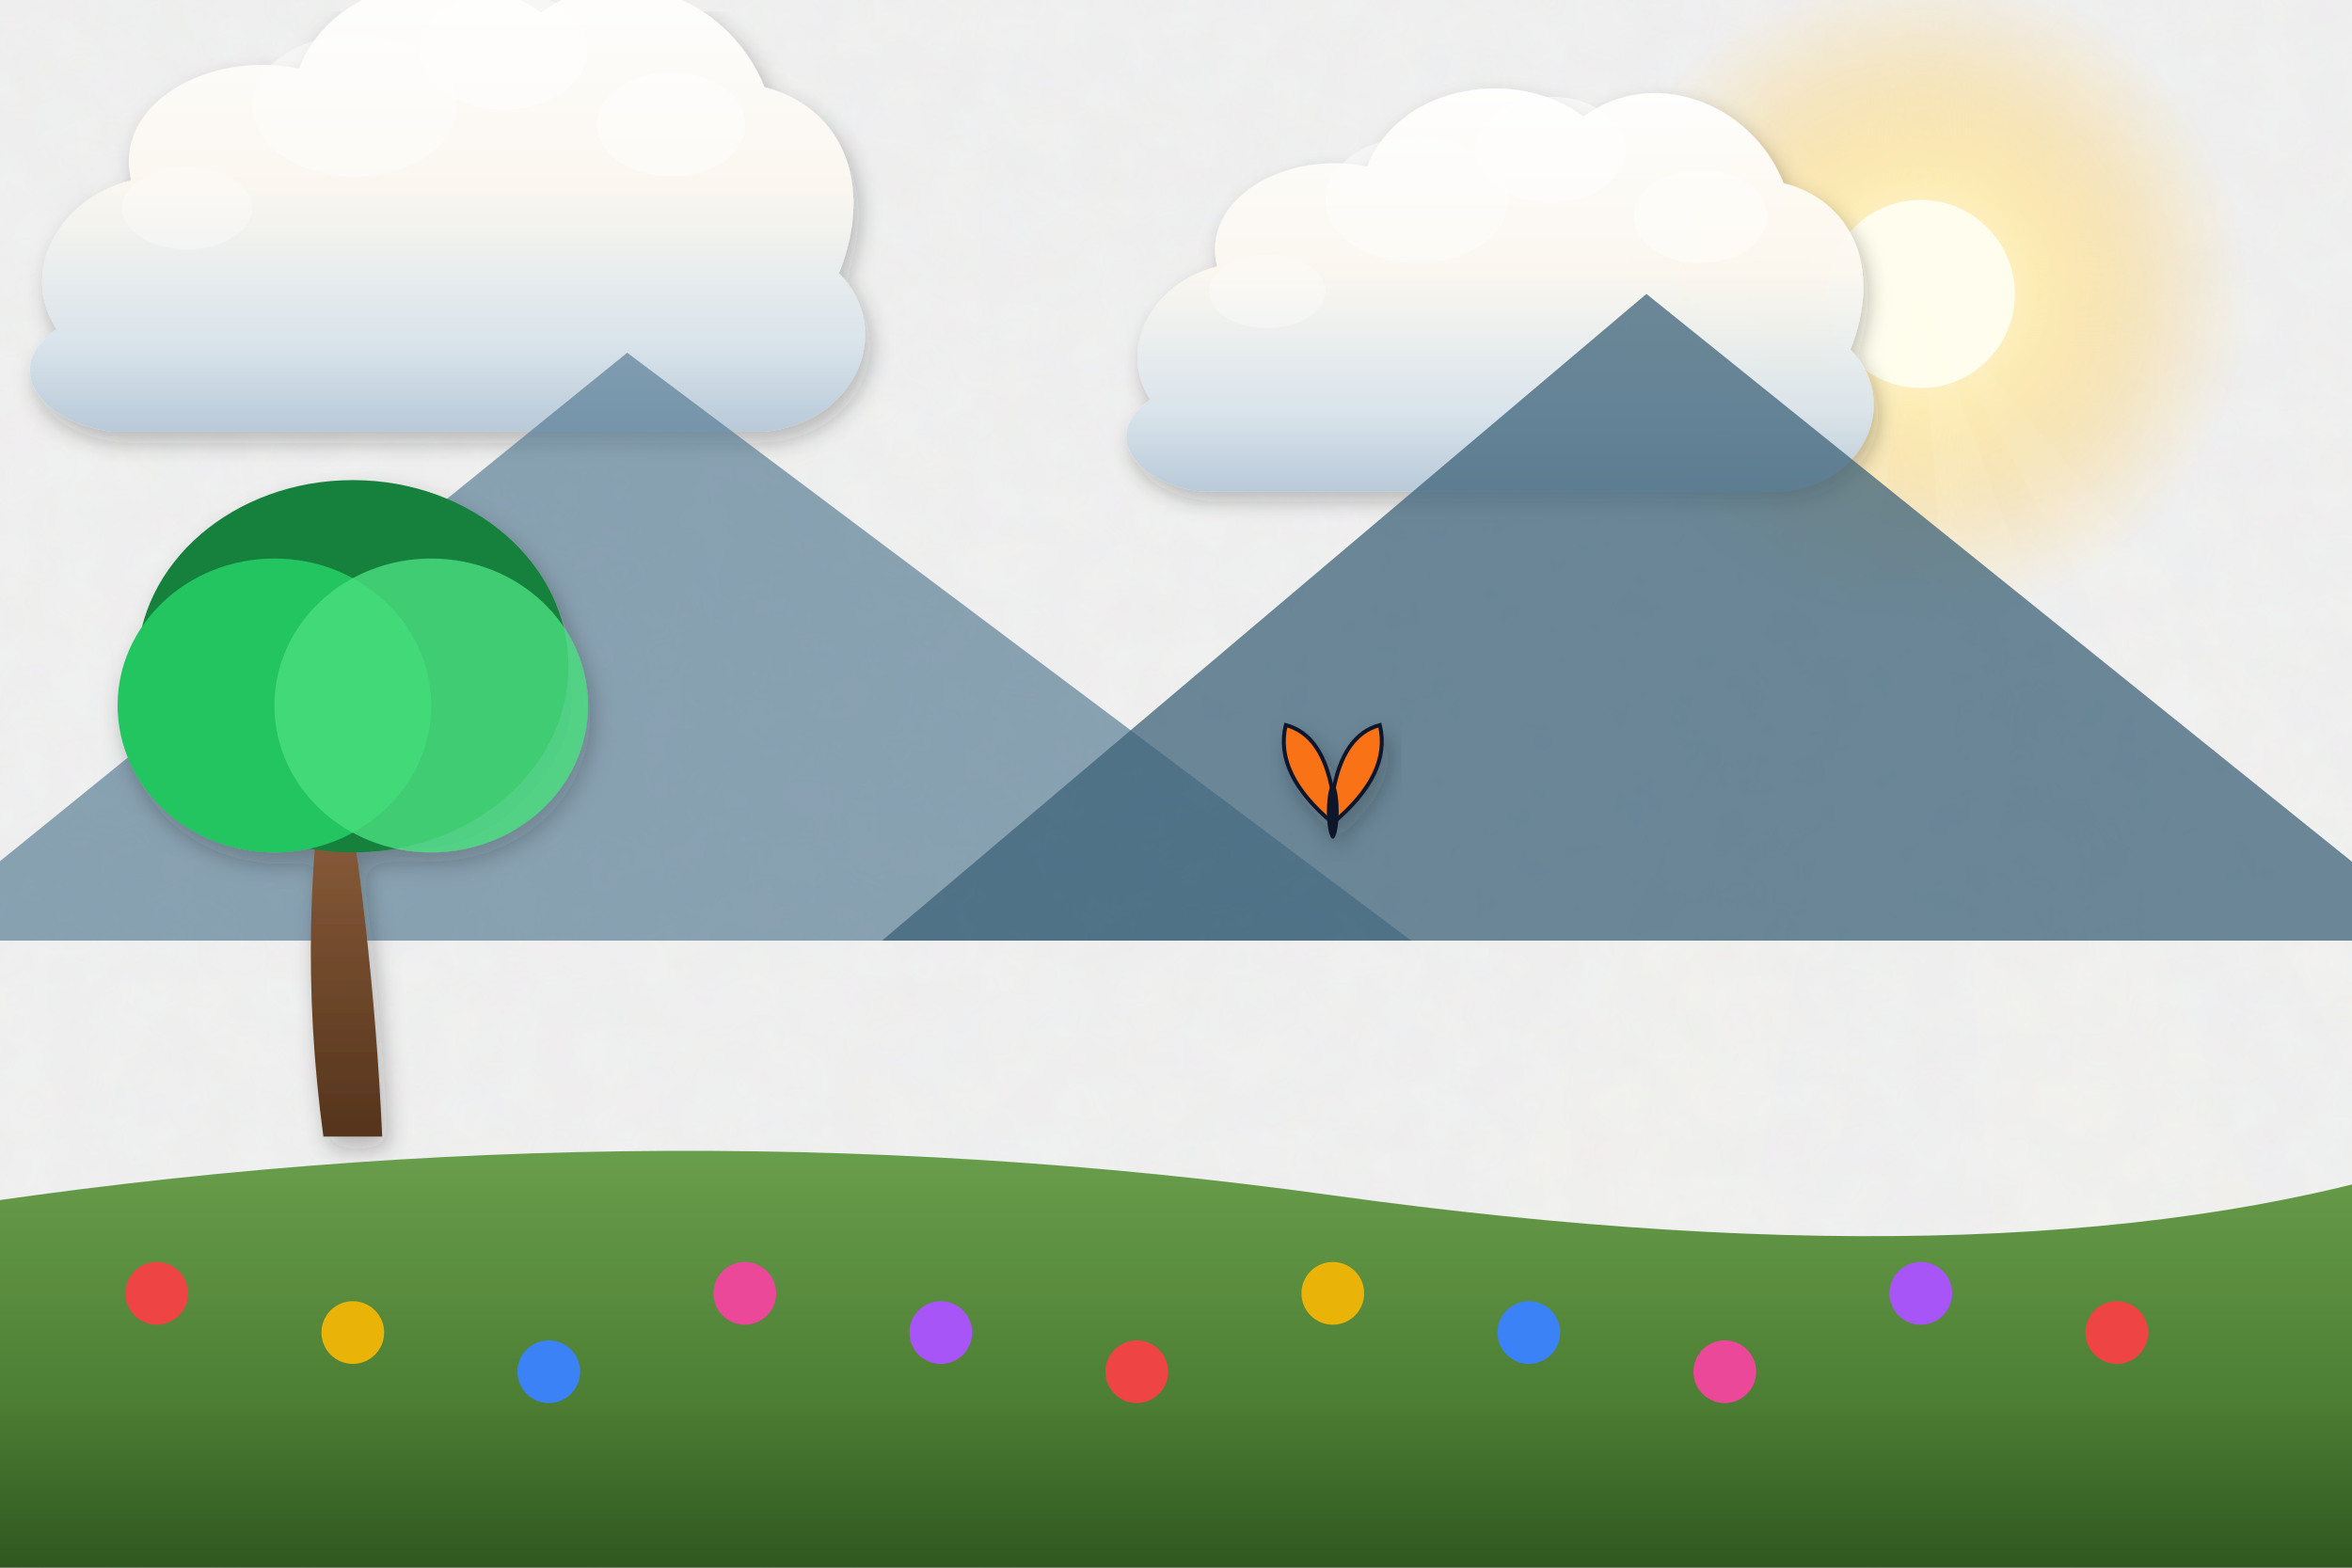
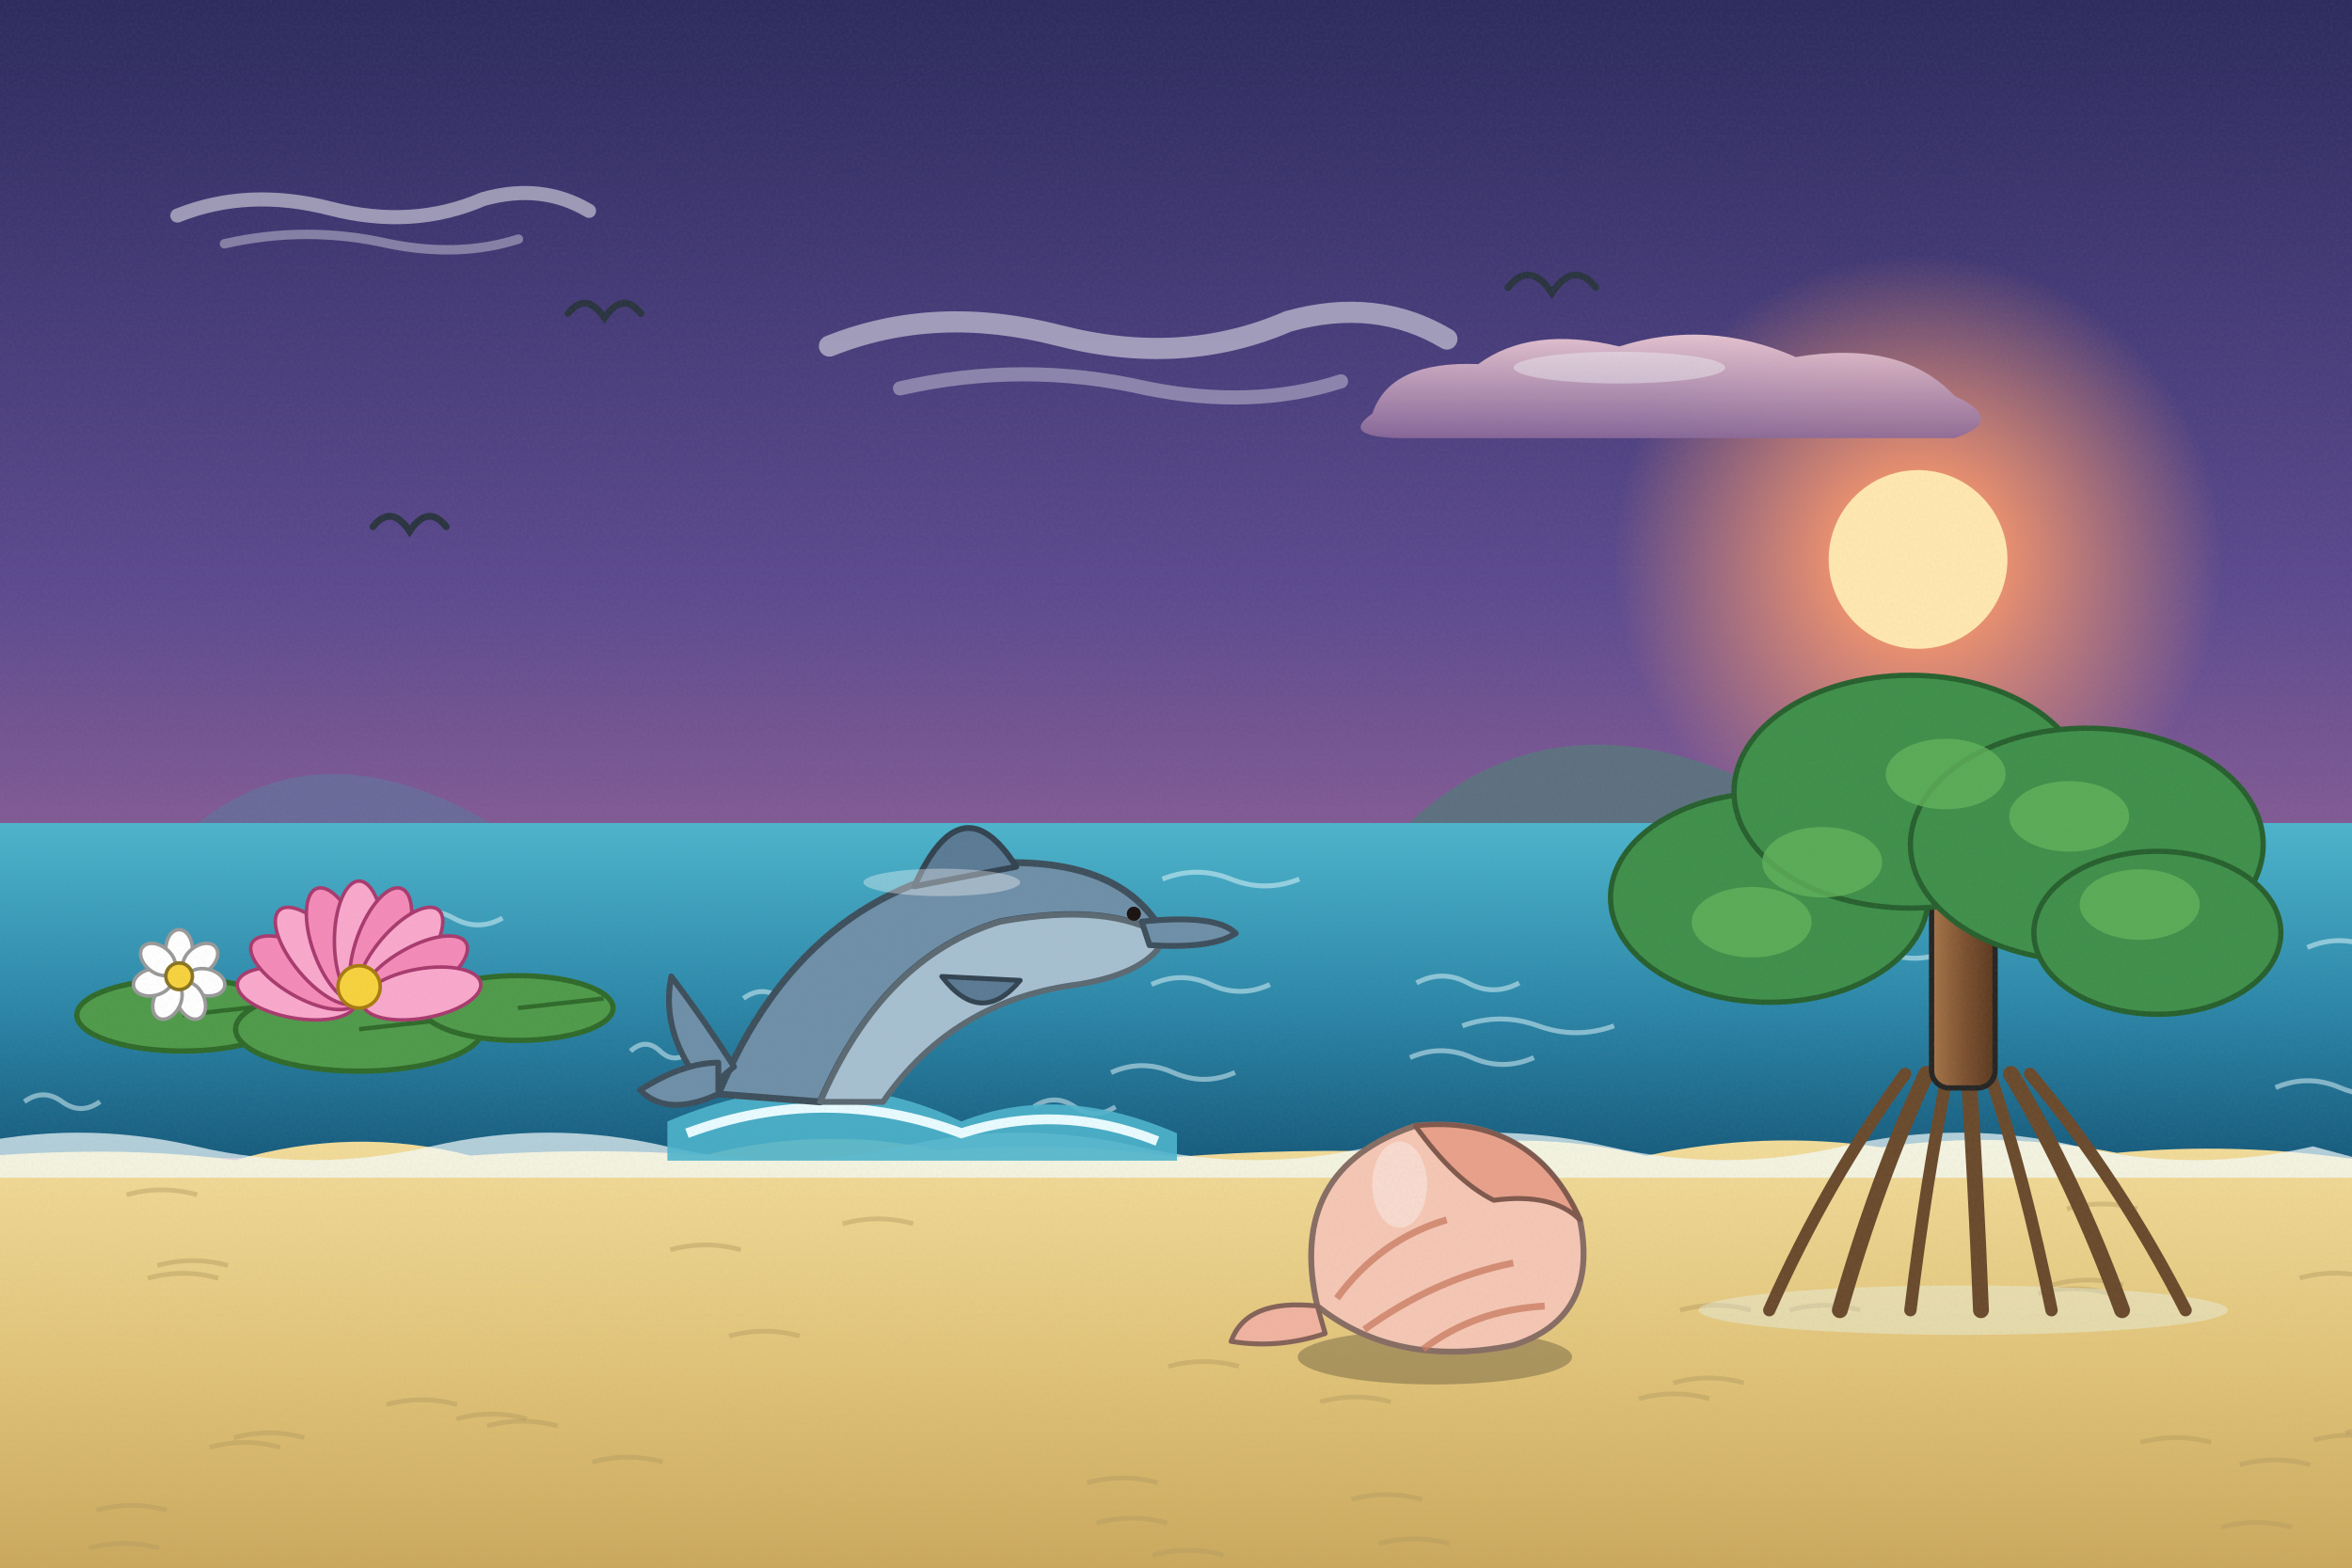
<svg xmlns="http://www.w3.org/2000/svg" viewBox="0 0 1200 800" width="1200" height="800">
  <defs>
-     <filter id="ghibliPaper" x="0%" y="0%" width="100%" height="100%">
-       <feTurbulence type="fractalNoise" baseFrequency="0.04" numOctaves="3" result="noise" seed="42" />
-       <feColorMatrix type="matrix" values="1 0 0 0 0  0 1 0 0 0  0 0 1 0 0  0 0 0 0.035 0" in="noise" result="coloredNoise" />
-       <feComposite operator="in" in2="SourceGraphic" />
+     <linearGradient id="woodTone" x1="0" y1="0" x2="1" y2="0">
+       <stop offset="0" stop-color="#a77649" />
+       <stop offset=".5" stop-color="#7d5231" />
+       <stop offset="1" stop-color="#5a381e" />
+     </linearGradient>
+     <linearGradient id="stoneTone" x1="0" y1="0" x2="0" y2="1">
+       <stop offset="0" stop-color="#c5beb3" />
+       <stop offset="1" stop-color="#7c7468" />
+     </linearGradient>
+     <filter id="softShadow" x="-20%" y="-20%" width="140%" height="140%">
+       <feDropShadow dx="2" dy="5" stdDeviation="4" flood-color="#1b1a14" flood-opacity=".25" />
    </filter>
-     <filter id="softGlow" x="-20%" y="-20%" width="140%" height="140%">
-       <feGaussianBlur stdDeviation="8" result="blur" />
-       <feComposite in="SourceGraphic" in2="blur" operator="over" />
+     <filter id="grain" x="0" y="0" width="100%" height="100%">
+       <feTurbulence type="fractalNoise" baseFrequency=".7" numOctaves="2" seed="11" />
+       <feColorMatrix type="matrix" values="0 0 0 0 .34  0 0 0 0 .34  0 0 0 0 .32  0 0 0 .22 -.07" />
    </filter>
-     <filter id="dropShadow" x="-20%" y="-20%" width="140%" height="140%">
-       <feDropShadow dx="3" dy="6" stdDeviation="6" flood-color="#141e28" flood-opacity="0.28" />
-     </filter>
-     <linearGradient id="skyDay" x1="0" y1="0" x2="0" y2="1">
-       <stop offset="0%" stop-color="#236ca7" />
-       <stop offset="35%" stop-color="#5fa3d6" />
-       <stop offset="70%" stop-color="#b8e1f2" />
-       <stop offset="100%" stop-color="#fdf3dc" />
-     </linearGradient>
-     <linearGradient id="skySunset" x1="0" y1="0" x2="0" y2="1">
-       <stop offset="0%" stop-color="#31396b" />
-       <stop offset="35%" stop-color="#73507b" />
-       <stop offset="65%" stop-color="#cb6b5c" />
-       <stop offset="85%" stop-color="#f29e5a" />
-       <stop offset="100%" stop-color="#fedaa2" />
-     </linearGradient>
-     <linearGradient id="skyDusk" x1="0" y1="0" x2="0" y2="1">
-       <stop offset="0%" stop-color="#121832" />
-       <stop offset="40%" stop-color="#262f56" />
-       <stop offset="70%" stop-color="#4e3d64" />
-       <stop offset="90%" stop-color="#915264" />
-       <stop offset="100%" stop-color="#d6846c" />
-     </linearGradient>
-     <linearGradient id="cloudBodyDay" x1="0" y1="0" x2="0" y2="1">
-       <stop offset="0%" stop-color="#ffffff" />
-       <stop offset="45%" stop-color="#fcf8f0" />
-       <stop offset="80%" stop-color="#d9e4ec" />
-       <stop offset="100%" stop-color="#b6c8d7" />
-     </linearGradient>
-     <linearGradient id="cloudBodySunset" x1="0" y1="0" x2="0" y2="1">
-       <stop offset="0%" stop-color="#fff5e6" />
-       <stop offset="40%" stop-color="#fbd0a5" />
-       <stop offset="75%" stop-color="#cf8ca0" />
-       <stop offset="100%" stop-color="#7e607c" />
-     </linearGradient>
-     <radialGradient id="sunGlowDay" cx="50%" cy="50%" r="50%">
-       <stop offset="0%" stop-color="#fffced" stop-opacity="1" />
-       <stop offset="35%" stop-color="#ffebaa" stop-opacity="0.85" />
-       <stop offset="70%" stop-color="#ffd573" stop-opacity="0.35" />
-       <stop offset="100%" stop-color="#ffd573" stop-opacity="0" />
+     <linearGradient id="skyMain" x1="0" y1="0" x2="0" y2="1">
+       <stop offset="0" stop-color="#2c2a5e" />
+       <stop offset=".38" stop-color="#5c4a8f" />
+       <stop offset=".72" stop-color="#b46f9b" />
+       <stop offset="1" stop-color="#f0a27c" />
+     </linearGradient>
+     <linearGradient id="cloudG" x1="0" y1="0" x2="0" y2="1">
+       <stop offset="0" stop-color="#f3cfd8" />
+       <stop offset="1" stop-color="#8b6a9a" />
+     </linearGradient>
+     <radialGradient id="sunG">
+       <stop offset="0" stop-color="#ffe7b0" />
+       <stop offset=".3" stop-color="#ff9a6a" stop-opacity=".85" />
+       <stop offset="1" stop-color="#ff9a6a" stop-opacity="0" />
    </radialGradient>
-     <radialGradient id="sunGlowSunset" cx="50%" cy="50%" r="50%">
-       <stop offset="0%" stop-color="#fff8db" stop-opacity="1" />
-       <stop offset="30%" stop-color="#ffb753" stop-opacity="0.9" />
-       <stop offset="65%" stop-color="#f46e45" stop-opacity="0.4" />
-       <stop offset="100%" stop-color="#e04a43" stop-opacity="0" />
-     </radialGradient>
-     <linearGradient id="hillDistant" x1="0" y1="0" x2="0" y2="1">
-       <stop offset="0%" stop-color="#6e94a8" />
-       <stop offset="100%" stop-color="#93b9c7" />
-     </linearGradient>
-     <linearGradient id="hillMid" x1="0" y1="0" x2="0" y2="1">
-       <stop offset="0%" stop-color="#4a7c4f" />
-       <stop offset="50%" stop-color="#3c6a40" />
-       <stop offset="100%" stop-color="#2d5231" />
-     </linearGradient>
-     <linearGradient id="hillNear" x1="0" y1="0" x2="0" y2="1">
-       <stop offset="0%" stop-color="#699e4c" />
-       <stop offset="60%" stop-color="#4c7e33" />
-       <stop offset="100%" stop-color="#2f5720" />
-     </linearGradient>
-     <linearGradient id="woodTone" x1="0" y1="0" x2="0" y2="1">
-       <stop offset="0%" stop-color="#9c6d48" />
-       <stop offset="50%" stop-color="#784f30" />
-       <stop offset="100%" stop-color="#55341c" />
-     </linearGradient>
-     <linearGradient id="brassTone" x1="0" y1="0" x2="1" y2="1">
-       <stop offset="0%" stop-color="#ffe699" />
-       <stop offset="35%" stop-color="#d9a536" />
-       <stop offset="70%" stop-color="#996c14" />
-       <stop offset="100%" stop-color="#5e4007" />
-     </linearGradient>
-     <linearGradient id="stoneTone" x1="0" y1="0" x2="0" y2="1">
-       <stop offset="0%" stop-color="#c5beb3" />
-       <stop offset="60%" stop-color="#999184" />
-       <stop offset="100%" stop-color="#6c6458" />
-     </linearGradient>
-     <linearGradient id="waterTone" x1="0" y1="0" x2="0" y2="1">
-       <stop offset="0%" stop-color="#47a5be" />
-       <stop offset="50%" stop-color="#2a7796" />
-       <stop offset="100%" stop-color="#144d6a" />
+     <linearGradient id="gndG" x1="0" y1="0" x2="0" y2="1">
+       <stop offset="0" stop-color="#f2dc9a" />
+       <stop offset=".5" stop-color="#e0c277" />
+       <stop offset="1" stop-color="#c6a458" />
    </linearGradient>
  </defs>
-   <rect width="1200" height="800" fill="url(#skyDay)" filter="url(#ghibliPaper)" />
+   <rect width="1200" height="800" fill="url(#skyMain)" />
  <g>
-     <circle cx="980" cy="150" r="168" fill="url(#sunGlowDay)" />
-     <circle cx="980" cy="150" r="48" fill="#fffded" />
-     <polygon points="980,150 680,800 860,800" fill="#fffbe6" opacity="0.08" />
-     <polygon points="980,150 1030,800 1220,800" fill="#fffbe6" opacity="0.08" />
-     <polygon points="980,150 1340,800 1540,800" fill="#fffbe6" opacity="0.06" />
-   </g>
-   <g transform="translate(200, 130) scale(0.95)" opacity="0.95">
-     <path d="M-180,40        C-200,10 -180,-30 -140,-40        C-150,-80 -100,-110 -50,-100        C-30,-150 40,-160 80,-130        C120,-160 180,-140 200,-90        C240,-80 260,-40 240,10        C270,40 250,90 200,95        L-150,95        C-190,90 -210,60 -180,40 Z" fill="url(#cloudBodyDay)" filter="url(#dropShadow)" />
-     <ellipse cx="60" cy="-110" rx="45" ry="32" fill="#ffffff" opacity="0.55" />
-     <ellipse cx="-20" cy="-80" rx="55" ry="38" fill="#ffffff" opacity="0.45" />
-     <ellipse cx="150" cy="-70" rx="40" ry="28" fill="#ffffff" opacity="0.5" />
-     <ellipse cx="-110" cy="-25" rx="35" ry="22" fill="#ffffff" opacity="0.35" />
-   </g>
-   <g transform="translate(740, 170) scale(0.85)" opacity="0.95">
-     <path d="M-180,40        C-200,10 -180,-30 -140,-40        C-150,-80 -100,-110 -50,-100        C-30,-150 40,-160 80,-130        C120,-160 180,-140 200,-90        C240,-80 260,-40 240,10        C270,40 250,90 200,95        L-150,95        C-190,90 -210,60 -180,40 Z" fill="url(#cloudBodyDay)" filter="url(#dropShadow)" />
-     <ellipse cx="60" cy="-110" rx="45" ry="32" fill="#ffffff" opacity="0.55" />
-     <ellipse cx="-20" cy="-80" rx="55" ry="38" fill="#ffffff" opacity="0.45" />
-     <ellipse cx="150" cy="-70" rx="40" ry="28" fill="#ffffff" opacity="0.5" />
-     <ellipse cx="-110" cy="-25" rx="35" ry="22" fill="#ffffff" opacity="0.35" />
-   </g>
-   <polygon points="-50,480 320,180 720,480" fill="#527891" opacity="0.65" />
-   <polygon points="450,480 840,150 1250,480" fill="#3e637a" opacity="0.75" />
-   <g transform="translate(180, 580)" filter="url(#dropShadow)">
-     <path d="M-15,0 Q-30,-110 -10,-220 Q10,-110 15,0 Z" fill="url(#woodTone)" />
-     <ellipse cx="0" cy="-240" rx="110" ry="95" fill="#15803d" />
-     <ellipse cx="-40" cy="-220" rx="80" ry="75" fill="#22c55e" />
-     <ellipse cx="40" cy="-220" rx="80" ry="75" fill="#4ade80" opacity="0.8" />
-   </g>
-   <g transform="translate(680, 420)" filter="url(#dropShadow)">
-     <path d="M0,0 Q-30,-25 -24,-50 Q-5,-45 0,-15" fill="#f97316" stroke="#0f172a" stroke-width="2" />
-     <path d="M0,0 Q30,-25 24,-50 Q5,-45 0,-15" fill="#f97316" stroke="#0f172a" stroke-width="2" />
-     <ellipse cx="0" cy="-6" rx="3" ry="14" fill="#0f172a" />
-   </g>
-   <path d="M-50,620 Q320,560 680,610 T1250,590 L1250,800 L-50,800 Z" fill="url(#hillNear)" />
-   <g transform="translate(0, 640)">
-     <circle cx="80" cy="20" r="16" fill="#ef4444" />
-     <circle cx="180" cy="40" r="16" fill="#eab308" />
-     <circle cx="280" cy="60" r="16" fill="#3b82f6" />
-     <circle cx="380" cy="20" r="16" fill="#ec4899" />
-     <circle cx="480" cy="40" r="16" fill="#a855f7" />
-     <circle cx="580" cy="60" r="16" fill="#ef4444" />
-     <circle cx="680" cy="20" r="16" fill="#eab308" />
-     <circle cx="780" cy="40" r="16" fill="#3b82f6" />
-     <circle cx="880" cy="60" r="16" fill="#ec4899" />
-     <circle cx="980" cy="20" r="16" fill="#a855f7" />
-     <circle cx="1080" cy="40" r="16" fill="#ef4444" />
-   </g>
+     <circle cx="978.6" cy="285.5" r="155.04" fill="url(#sunG)" />
+     <circle cx="978.6" cy="285.5" r="45.6" fill="#ffe7b0" />
+   </g>
+   <g transform="translate(186.5,104) scale(0.6)" opacity="0.9">
+     <path d="M-160,10 Q-100,-14 -30,4 Q40,22 100,-4 Q150,-18 190,6" stroke="#fff" stroke-width="12" stroke-linecap="round" fill="none" opacity=".55" />
+     <path d="M-120,34 Q-50,18 20,34 Q80,46 130,30" stroke="#fff" stroke-width="8" stroke-linecap="round" fill="none" opacity=".4" />
+   </g>
+   <g transform="translate(567.2,167.6) scale(0.9)" opacity="0.9">
+     <path d="M-160,10 Q-100,-14 -30,4 Q40,22 100,-4 Q150,-18 190,6" stroke="#fff" stroke-width="12" stroke-linecap="round" fill="none" opacity=".55" />
+     <path d="M-120,34 Q-50,18 20,34 Q80,46 130,30" stroke="#fff" stroke-width="8" stroke-linecap="round" fill="none" opacity=".4" />
+   </g>
+   <g transform="translate(853.2,193) scale(0.9)" opacity="0.9">
+     <path d="M-170,20 Q-160,-10 -110,-8 Q-80,-30 -30,-18 Q20,-34 70,-12 Q130,-22 160,10 Q190,24 160,34 L-150,34 Q-190,34 -170,20 Z" fill="url(#cloudG)" />
+     <ellipse cx="-30" cy="-6" rx="60" ry="9" fill="#fff" opacity=".45" />
+   </g>
+   <path d="M80,440 Q160,350 280,440 Z" fill="#6a6a9a" />
+   <path d="M700,440 Q800,320 960,440 Z" fill="#5d7080" />
+   <path d="M980,440 Q1040,380 1120,440 Z" fill="#6a6a9a" />
+   <g>
+     <defs>
+       <linearGradient id="watG" x1="0" y1="0" x2="0" y2="1">
+         <stop offset="0" stop-color="#4cb4cc" />
+         <stop offset=".55" stop-color="#2b86a8" />
+         <stop offset="1" stop-color="#165b7d" />
+       </linearGradient>
+     </defs>
+     <rect x="-20" y="420" width="1240" height="171" fill="url(#watG)" />
+     <path d="M593.1,448.6 q17.5,-7 34.9,0 t34.9,0" stroke="#e8fbff" stroke-width="2.5" fill="none" opacity=".5" />
+     <path d="M1177.2,483.5 q16.3,-7 32.5,0 t32.5,0" stroke="#e8fbff" stroke-width="2.5" fill="none" opacity=".5" />
+     <path d="M321.7,536.4 q7.6,-7 15.1,0 t15.1,0" stroke="#e8fbff" stroke-width="2.5" fill="none" opacity=".5" />
+     <path d="M746.1,523.5 q19.3,-7 38.7,0 t38.7,0" stroke="#e8fbff" stroke-width="2.5" fill="none" opacity=".5" />
+     <path d="M261.8,513.8 q10.3,-7 20.7,0 t20.7,0" stroke="#e8fbff" stroke-width="2.5" fill="none" opacity=".5" />
+     <path d="M719.4,539.7 q15.8,-7 31.6,0 t31.6,0" stroke="#e8fbff" stroke-width="2.5" fill="none" opacity=".5" />
+     <path d="M722.7,501.6 q13.1,-7 26.2,0 t26.2,0" stroke="#e8fbff" stroke-width="2.5" fill="none" opacity=".5" />
+     <path d="M928.7,485.5 q16.1,-7 32.1,0 t32.1,0" stroke="#e8fbff" stroke-width="2.5" fill="none" opacity=".5" />
+     <path d="M566.9,547.3 q15.8,-7 31.6,0 t31.6,0" stroke="#e8fbff" stroke-width="2.5" fill="none" opacity=".5" />
+     <path d="M379.3,509.5 q9.6,-7 19.2,0 t19.2,0" stroke="#e8fbff" stroke-width="2.5" fill="none" opacity=".5" />
+     <path d="M206.2,468.5 q12.5,-7 25.1,0 t25.1,0" stroke="#e8fbff" stroke-width="2.5" fill="none" opacity=".5" />
+     <path d="M12.4,562.2 q9.7,-7 19.3,0 t19.3,0" stroke="#e8fbff" stroke-width="2.5" fill="none" opacity=".5" />
+     <path d="M587.5,502.4 q15.1,-7 30.2,0 t30.2,0" stroke="#e8fbff" stroke-width="2.5" fill="none" opacity=".5" />
+     <path d="M1161,555 q16.4,-7 32.8,0 t32.8,0" stroke="#e8fbff" stroke-width="2.5" fill="none" opacity=".5" />
+     <path d="M1032.2,454.4 q13.8,-7 27.6,0 t27.6,0" stroke="#e8fbff" stroke-width="2.5" fill="none" opacity=".5" />
+     <path d="M527.5,564.8 q10.4,-7 20.8,0 t20.8,0" stroke="#e8fbff" stroke-width="2.5" fill="none" opacity=".5" />
+   </g>
+   <g>
+     <path d="M-20,591 Q60,583.9 120,592.1 Q180,574.4 240,589.7 Q300,585.4 360,589.4 Q420,574.1 480,587.1 Q540,582 600,590.4 Q660,585.8 720,588 Q780,575.3 840,589.8 Q900,576.7 960,585.5 Q1020,576.7 1080,588.3 Q1140,582.8 1200,591.4 Q1260,575.6 1320,591.7 L1240,820 L-20,820 Z" fill="url(#gndG)" />
+     <path d="M1092.1,736.1 q18,-5 36,0" stroke="#b39b5f" stroke-width="2.4" fill="none" opacity=".45" />
+     <path d="M836.1,713.8 q18,-5 36,0" stroke="#b39b5f" stroke-width="2.4" fill="none" opacity=".45" />
+     <path d="M559.5,777.2 q18,-5 36,0" stroke="#b39b5f" stroke-width="2.4" fill="none" opacity=".45" />
+     <path d="M49.2,770.7 q18,-5 36,0" stroke="#b39b5f" stroke-width="2.4" fill="none" opacity=".45" />
+     <path d="M372,681.8 q18,-5 36,0" stroke="#b39b5f" stroke-width="2.4" fill="none" opacity=".45" />
+     <path d="M248.5,727.7 q18,-5 36,0" stroke="#b39b5f" stroke-width="2.4" fill="none" opacity=".45" />
+     <path d="M197.2,716.8 q18,-5 36,0" stroke="#b39b5f" stroke-width="2.4" fill="none" opacity=".45" />
+     <path d="M1142.7,747.5 q18,-5 36,0" stroke="#b39b5f" stroke-width="2.4" fill="none" opacity=".45" />
+     <path d="M1054.5,616.9 q18,-5 36,0" stroke="#b39b5f" stroke-width="2.4" fill="none" opacity=".45" />
+     <path d="M588.2,793.6 q18,-5 36,0" stroke="#b39b5f" stroke-width="2.4" fill="none" opacity=".45" />
+     <path d="M302.2,746.1 q18,-5 36,0" stroke="#b39b5f" stroke-width="2.4" fill="none" opacity=".45" />
+     <path d="M703.4,787.8 q18,-5 36,0" stroke="#b39b5f" stroke-width="2.4" fill="none" opacity=".45" />
+     <path d="M64.6,609.7 q18,-5 36,0" stroke="#b39b5f" stroke-width="2.4" fill="none" opacity=".45" />
+     <path d="M107,738.6 q18,-5 36,0" stroke="#b39b5f" stroke-width="2.4" fill="none" opacity=".45" />
+     <path d="M75.4,652.3 q18,-5 36,0" stroke="#b39b5f" stroke-width="2.4" fill="none" opacity=".45" />
+     <path d="M689.5,765.2 q18,-5 36,0" stroke="#b39b5f" stroke-width="2.4" fill="none" opacity=".45" />
+     <path d="M1047.2,655.7 q18,-5 36,0" stroke="#b39b5f" stroke-width="2.4" fill="none" opacity=".45" />
+     <path d="M1173.3,652.2 q18,-5 36,0" stroke="#b39b5f" stroke-width="2.4" fill="none" opacity=".45" />
+     <path d="M119.3,733.7 q18,-5 36,0" stroke="#b39b5f" stroke-width="2.4" fill="none" opacity=".45" />
+     <path d="M1196.7,731.3 q18,-5 36,0" stroke="#b39b5f" stroke-width="2.4" fill="none" opacity=".45" />
+     <path d="M1039.9,660.1 q18,-5 36,0" stroke="#b39b5f" stroke-width="2.4" fill="none" opacity=".45" />
+     <path d="M857.2,668.6 q18,-5 36,0" stroke="#b39b5f" stroke-width="2.4" fill="none" opacity=".45" />
+     <path d="M45.3,790.1 q18,-5 36,0" stroke="#b39b5f" stroke-width="2.4" fill="none" opacity=".45" />
+     <path d="M913,668.6 q18,-5 36,0" stroke="#b39b5f" stroke-width="2.4" fill="none" opacity=".45" />
+     <path d="M429.9,624.5 q18,-5 36,0" stroke="#b39b5f" stroke-width="2.4" fill="none" opacity=".45" />
+     <path d="M342,637.8 q18,-5 36,0" stroke="#b39b5f" stroke-width="2.4" fill="none" opacity=".45" />
+     <path d="M80.3,645.8 q18,-5 36,0" stroke="#b39b5f" stroke-width="2.4" fill="none" opacity=".45" />
+     <path d="M232.8,724.1 q18,-5 36,0" stroke="#b39b5f" stroke-width="2.4" fill="none" opacity=".45" />
+     <path d="M673.6,715.4 q18,-5 36,0" stroke="#b39b5f" stroke-width="2.4" fill="none" opacity=".45" />
+     <path d="M554.7,756.7 q18,-5 36,0" stroke="#b39b5f" stroke-width="2.4" fill="none" opacity=".45" />
+     <path d="M596.1,697.3 q18,-5 36,0" stroke="#b39b5f" stroke-width="2.4" fill="none" opacity=".45" />
+     <path d="M1180.5,734.9 q18,-5 36,0" stroke="#b39b5f" stroke-width="2.4" fill="none" opacity=".45" />
+     <path d="M1133.3,779.4 q18,-5 36,0" stroke="#b39b5f" stroke-width="2.4" fill="none" opacity=".45" />
+     <path d="M853.7,705.7 q18,-5 36,0" stroke="#b39b5f" stroke-width="2.4" fill="none" opacity=".45" />
+   </g>
+   <path d="M-20,585 q60,-14 120,0 t120,0 t120,0 t120,0 t120,0 t120,0 t120,0 t120,0 t120,0 t120,0 L1240,601 L-20,601 Z" fill="#f4fdff" opacity=".7" />
+   <g stroke="#2a3440" stroke-width="3.5" fill="none" stroke-linecap="round">
+     <path d="M769.4,146.7 q11.2,-14 22.4,2.8 q11.2,-16.8 22.4,-2.8" />
+     <path d="M190.3,268.8 q9.3,-11.7 18.7,2.3 q9.3,-14 18.7,-2.3" />
+     <path d="M289.8,160 q9.3,-11.6 18.6,2.3 q9.3,-13.9 18.6,-2.3" />
+   </g>
+   <g transform="translate(174.2,510.8) scale(0.9)">
+     <ellipse cx="-90" cy="8" rx="60" ry="20.4" fill="#4f9a4a" stroke="#2f6a2a" stroke-width="3" />
+     <path d="M-90,8 L-36,2" stroke="#2f6a2a" stroke-width="2.5" />
+     <ellipse cx="10" cy="16" rx="70" ry="23.8" fill="#4f9a4a" stroke="#2f6a2a" stroke-width="3" />
+     <path d="M10,16 L73,9" stroke="#2f6a2a" stroke-width="2.5" />
+     <ellipse cx="100" cy="4" rx="54" ry="18.36" fill="#4f9a4a" stroke="#2f6a2a" stroke-width="3" />
+     <path d="M100,4 L148.6,-1.4" stroke="#2f6a2a" stroke-width="2.5" />
+     <g transform="translate(10,2)">
+       <ellipse cx="0" cy="-36" rx="14" ry="34" fill="#f9a8cc" stroke="#a83a6e" stroke-width="2" transform="rotate(-80)" />
+       <ellipse cx="0" cy="-36" rx="14" ry="34" fill="#f48ab8" stroke="#a83a6e" stroke-width="2" transform="rotate(-60)" />
+       <ellipse cx="0" cy="-36" rx="14" ry="34" fill="#f9a8cc" stroke="#a83a6e" stroke-width="2" transform="rotate(-40)" />
+       <ellipse cx="0" cy="-36" rx="14" ry="34" fill="#f48ab8" stroke="#a83a6e" stroke-width="2" transform="rotate(-20)" />
+       <ellipse cx="0" cy="-36" rx="14" ry="34" fill="#f9a8cc" stroke="#a83a6e" stroke-width="2" transform="rotate(0)" />
+       <ellipse cx="0" cy="-36" rx="14" ry="34" fill="#f48ab8" stroke="#a83a6e" stroke-width="2" transform="rotate(20)" />
+       <ellipse cx="0" cy="-36" rx="14" ry="34" fill="#f9a8cc" stroke="#a83a6e" stroke-width="2" transform="rotate(40)" />
+       <ellipse cx="0" cy="-36" rx="14" ry="34" fill="#f48ab8" stroke="#a83a6e" stroke-width="2" transform="rotate(60)" />
+       <ellipse cx="0" cy="-36" rx="14" ry="34" fill="#f9a8cc" stroke="#a83a6e" stroke-width="2" transform="rotate(80)" />
+       <circle cy="-10" r="12" fill="#f7d23e" stroke="#a87a10" stroke-width="2" />
+     </g>
+     <g transform="translate(-92,-14)">
+       <ellipse cx="0" cy="-15.3" rx="7.56" ry="11.16" fill="#ffffff" stroke="#999999" stroke-width="2" transform="rotate(0)" />
+       <ellipse cx="0" cy="-15.3" rx="7.56" ry="11.16" fill="#ffffff" stroke="#999999" stroke-width="2" transform="rotate(51.42857)" />
+       <ellipse cx="0" cy="-15.3" rx="7.56" ry="11.16" fill="#ffffff" stroke="#999999" stroke-width="2" transform="rotate(102.8571)" />
+       <ellipse cx="0" cy="-15.3" rx="7.56" ry="11.16" fill="#ffffff" stroke="#999999" stroke-width="2" transform="rotate(154.2857)" />
+       <ellipse cx="0" cy="-15.3" rx="7.56" ry="11.16" fill="#ffffff" stroke="#999999" stroke-width="2" transform="rotate(205.7143)" />
+       <ellipse cx="0" cy="-15.3" rx="7.56" ry="11.16" fill="#ffffff" stroke="#999999" stroke-width="2" transform="rotate(257.1429)" />
+       <ellipse cx="0" cy="-15.3" rx="7.56" ry="11.16" fill="#ffffff" stroke="#999999" stroke-width="2" transform="rotate(308.5714)" />
+       <circle r="7.56" fill="#f7d23e" stroke="#887422" stroke-width="2" />
+     </g>
+   </g>
+   <g transform="translate(470.5,522.3) scale(1)">
+     <path d="M-130,50 Q-50,16 20,50 Q70,30 130,56 L130,70 L-130,70 Z" fill="#4cb4cc" opacity=".9" />
+     <path d="M-120,56 Q-50,30 20,56 Q70,40 120,60" stroke="#e8fbff" stroke-width="5" fill="none" />
+     <path d="M-104,36 Q-60,-70 40,-82 Q104,-84 124,-44 Q96,-62 40,-52 Q-20,-34 -52,40 Z" fill="#6e8fa8" stroke="#3d4f5c" stroke-width="3.5" stroke-linejoin="round" stroke-linecap="round" />
+     <path d="M-52,40 Q-20,-34 40,-52 Q96,-62 124,-44 Q116,-26 80,-20 Q16,-12 -20,40 Z" fill="#a6bfd0" stroke="#5b6972" stroke-width="3" stroke-linejoin="round" stroke-linecap="round" />
+     <path d="M-110,34 Q-134,6 -128,-24 Q-110,0 -96,22 Z" fill="#6e8fa8" stroke="#3d4f5c" stroke-width="3" stroke-linejoin="round" stroke-linecap="round" />
+     <path d="M-104,36 Q-130,48 -144,34 Q-122,20 -104,20 Z" fill="#6e8fa8" stroke="#3d4f5c" stroke-width="3" stroke-linejoin="round" stroke-linecap="round" />
+     <path d="M-4,-70 Q20,-124 48,-80 Z" fill="#5a7a94" stroke="#324351" stroke-width="3" stroke-linejoin="round" stroke-linecap="round" />
+     <path d="M10,-24 Q30,2 50,-22 Z" fill="#5a7a94" stroke="#324351" stroke-width="2.5" stroke-linejoin="round" stroke-linecap="round" />
+     <path d="M112,-52 Q150,-56 160,-46 Q148,-38 116,-40 Z" fill="#6e8fa8" stroke="#3d4f5c" stroke-width="3" stroke-linejoin="round" stroke-linecap="round" />
+     <circle cx="108" cy="-56" r="3.6" fill="#1a1210" />
+     <ellipse cx="10" cy="-72" rx="40" ry="7" fill="#ffffff" opacity="0.35" />
+   </g>
+   <g transform="translate(1001.7,665) scale(0.9)">
+     <ellipse cx="0" cy="4" rx="150" ry="14" fill="#e8fbff" opacity=".35" />
+     <path d="M-110,4 Q-77,-70 -33,-130" stroke="#6a4a2c" stroke-width="7" fill="none" stroke-linecap="round" />
+     <path d="M-70,4 Q-49,-70 -21,-130" stroke="#6a4a2c" stroke-width="9" fill="none" stroke-linecap="round" />
+     <path d="M-30,4 Q-21,-70 -9,-130" stroke="#6a4a2c" stroke-width="7" fill="none" stroke-linecap="round" />
+     <path d="M10,4 Q7,-70 3,-130" stroke="#6a4a2c" stroke-width="9" fill="none" stroke-linecap="round" />
+     <path d="M50,4 Q35,-70 15,-130" stroke="#6a4a2c" stroke-width="7" fill="none" stroke-linecap="round" />
+     <path d="M90,4 Q63,-70 27,-130" stroke="#6a4a2c" stroke-width="9" fill="none" stroke-linecap="round" />
+     <path d="M126,4 Q88.2,-70 37.8,-130" stroke="#6a4a2c" stroke-width="7" fill="none" stroke-linecap="round" />
+     <rect x="-18" y="-250" width="36" height="128" rx="10" fill="url(#woodTone)" stroke="#252525" stroke-width="3" />
+     <ellipse cx="-110" cy="-230" rx="90" ry="59.4" fill="#3f8f4a" stroke="#27602e" stroke-width="3" />
+     <ellipse cx="-30" cy="-290" rx="100" ry="66" fill="#3f8f4a" stroke="#27602e" stroke-width="3" />
+     <ellipse cx="70" cy="-260" rx="100" ry="66" fill="#3f8f4a" stroke="#27602e" stroke-width="3" />
+     <ellipse cx="110" cy="-210" rx="70" ry="46.2" fill="#3f8f4a" stroke="#27602e" stroke-width="3" />
+     <ellipse cx="-80" cy="-250" rx="34" ry="20" fill="#5fb25a" opacity=".8" />
+     <ellipse cx="-10" cy="-300" rx="34" ry="20" fill="#5fb25a" opacity=".8" />
+     <ellipse cx="60" cy="-276" rx="34" ry="20" fill="#5fb25a" opacity=".8" />
+     <ellipse cx="100" cy="-226" rx="34" ry="20" fill="#5fb25a" opacity=".8" />
+     <ellipse cx="-120" cy="-216" rx="34" ry="20" fill="#5fb25a" opacity=".8" />
+   </g>
+   <g transform="translate(732.1,692.5) scale(1)">
+     <ellipse cx="0" cy="0" rx="70" ry="14" fill="#1b1a14" opacity="0.28" />
+     <path d="M-60,-26 Q-76,-96 -10,-118 Q50,-124 74,-70 Q84,-20 40,-6 Q-20,6 -60,-26 Z" fill="#f5c6b4" stroke="#876d63" stroke-width="3" stroke-linejoin="round" stroke-linecap="round" />
+     <path d="M-10,-118 Q50,-124 74,-70 Q60,-84 30,-80 Q10,-90 -10,-118 Z" fill="#e8a08a" stroke="#80584c" stroke-width="2.5" stroke-linejoin="round" stroke-linecap="round" />
+     <path d="M-50,-30 Q-28,-60 6,-70 M-36,-14 Q0,-40 40,-48 M-6,-4 Q20,-24 56,-26" stroke="#c9795f" stroke-width="3.5" fill="none" opacity=".75" />
+     <path d="M-60,-26 Q-96,-30 -104,-8 Q-80,-4 -56,-12 Z" fill="#f0b3a0" stroke="#846258" stroke-width="2.5" stroke-linejoin="round" stroke-linecap="round" />
+     <ellipse cx="-18" cy="-88" rx="14" ry="22" fill="#ffffff" opacity="0.35" />
+   </g>
+   <rect x="-1" y="0" width="1202" height="800" filter="url(#grain)" opacity=".55" />
</svg>
